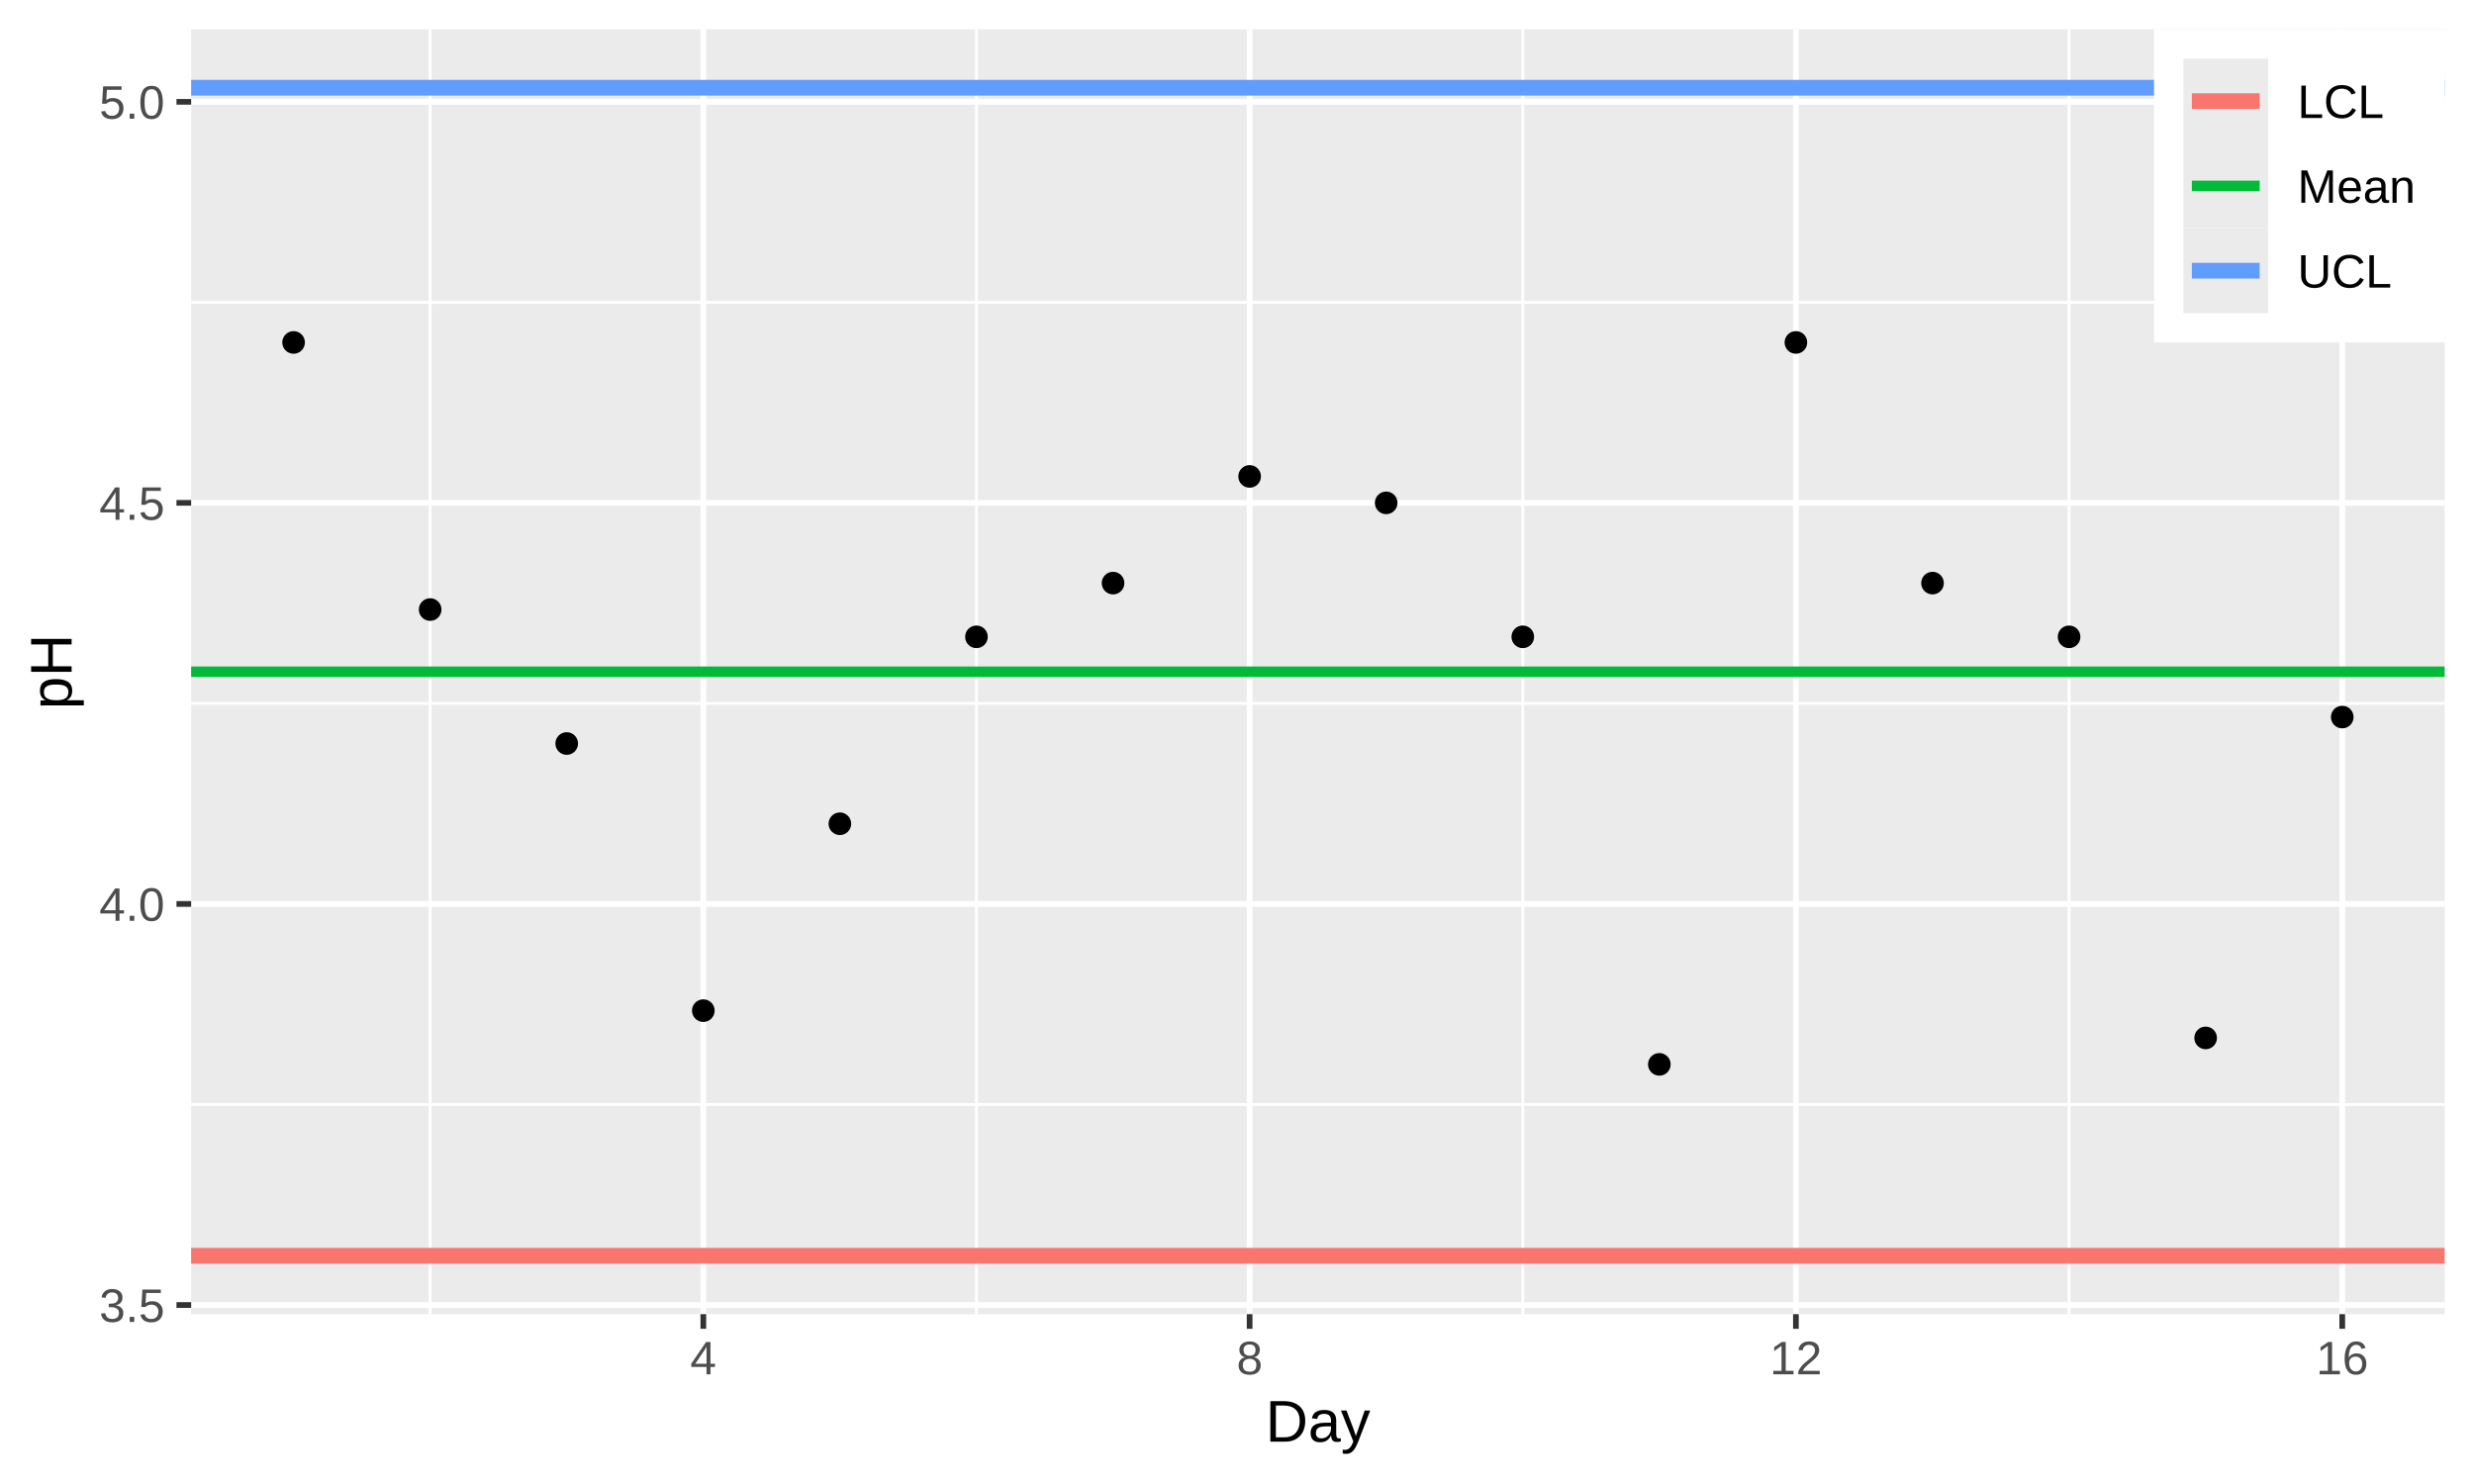
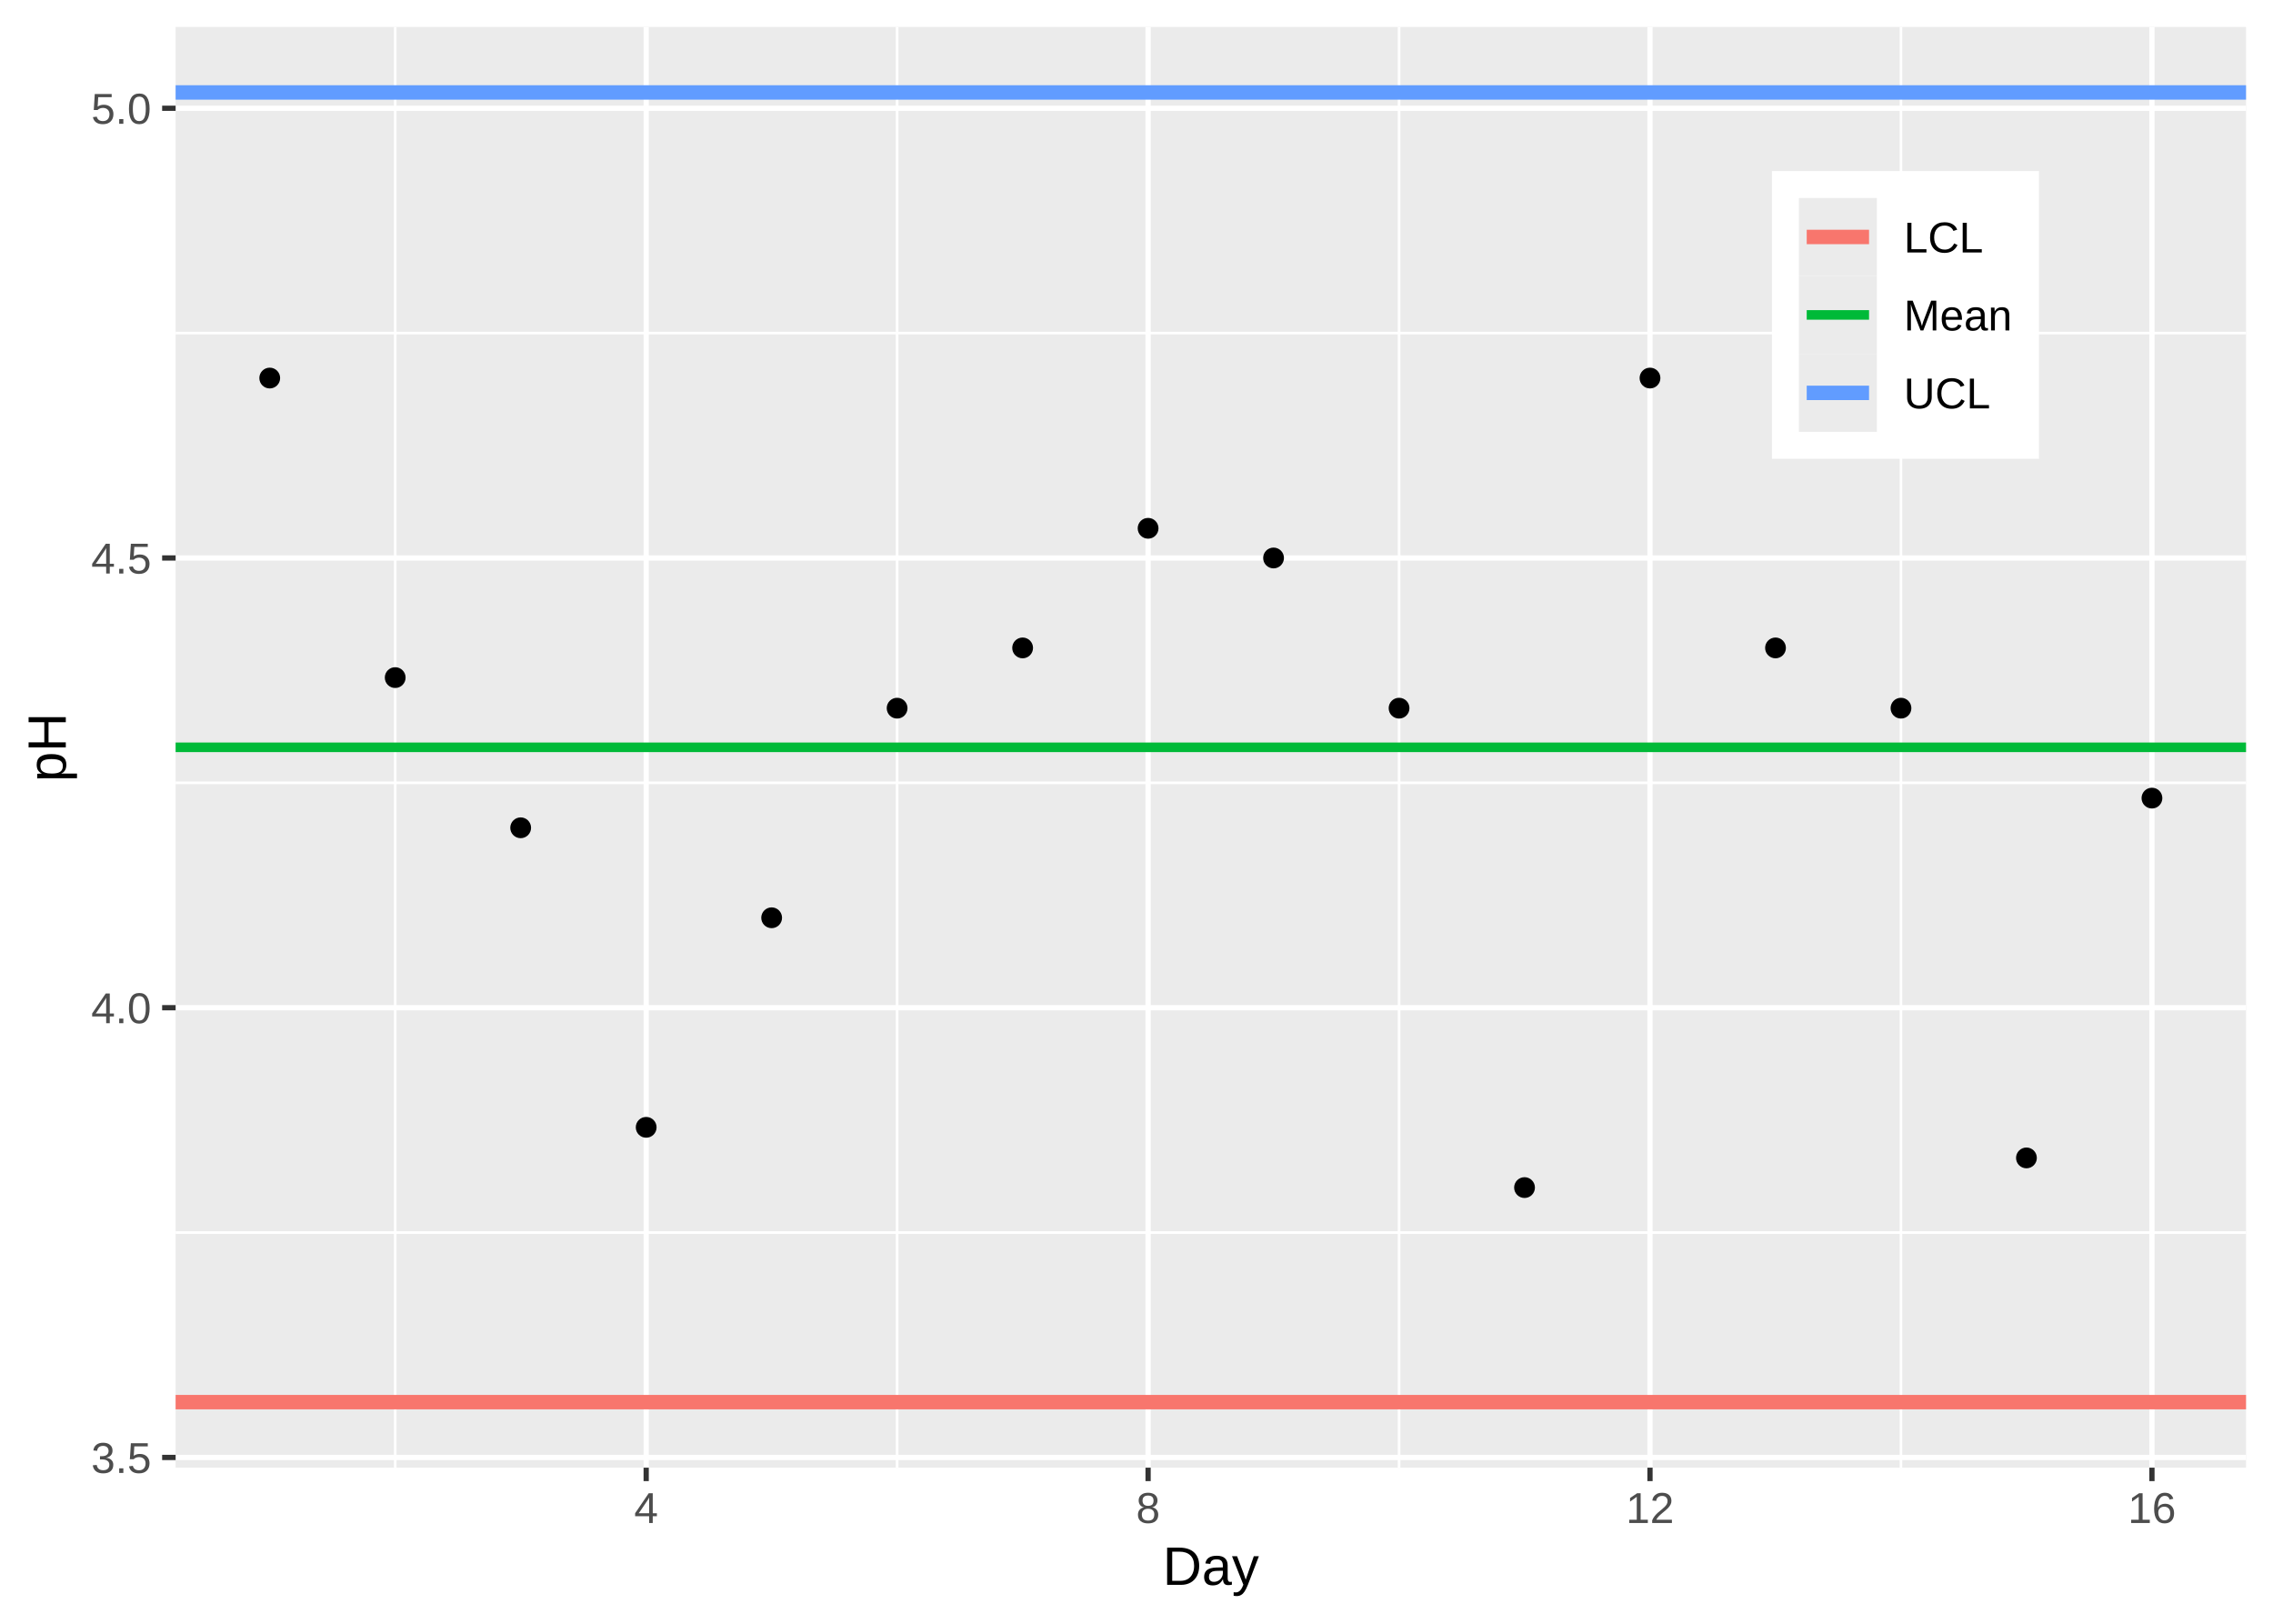
- <svg xmlns="http://www.w3.org/2000/svg" class="svglite" width="504.00pt" height="302.40pt" viewBox="0 0 504.00 302.40">
+ <svg xmlns="http://www.w3.org/2000/svg" class="svglite" width="504.00pt" height="360.01pt" viewBox="0 0 504.00 360.01">
  <defs>
    <style type="text/css">
    .svglite line, .svglite polyline, .svglite polygon, .svglite path, .svglite rect, .svglite circle {
      fill: none;
      stroke: #000000;
      stroke-linecap: round;
      stroke-linejoin: round;
      stroke-miterlimit: 10.00;
    }
    .svglite text {
      white-space: pre;
    }
  </style>
  </defs>
  <rect width="100%" height="100%" style="stroke: none; fill: #FFFFFF;" />
  <defs>
-     <clipPath id="cpMC4wMHw1MDQuMDB8MC4wMHwzMDIuNDA=">
-       <rect x="0.00" y="0.00" width="504.00" height="302.40" />
+     <clipPath id="cpMC4wMHw1MDQuMDB8MC4wMHwzNjAuMDE=">
+       <rect x="0.00" y="0.00" width="504.00" height="360.01" />
    </clipPath>
  </defs>
-   <g clip-path="url(#cpMC4wMHw1MDQuMDB8MC4wMHwzMDIuNDA=)">
-     <rect x="0.00" y="0.00" width="504.00" height="302.40" style="stroke-width: 1.16; stroke: #FFFFFF; fill: #FFFFFF;" />
+   <g clip-path="url(#cpMC4wMHw1MDQuMDB8MC4wMHwzNjAuMDE=)">
+     <rect x="0.00" y="0.00" width="504.00" height="360.01" style="stroke-width: 1.16; stroke: #FFFFFF; fill: #FFFFFF;" />
  </g>
  <defs>
-     <clipPath id="cpMzguOTR8NDk4LjAyfDUuOTh8MjY3Ljc5">
-       <rect x="38.94" y="5.98" width="459.08" height="261.81" />
+     <clipPath id="cpMzguOTR8NDk4LjAyfDUuOTh8MzI1LjM5">
+       <rect x="38.94" y="5.98" width="459.08" height="319.42" />
    </clipPath>
  </defs>
-   <g clip-path="url(#cpMzguOTR8NDk4LjAyfDUuOTh8MjY3Ljc5)">
-     <rect x="38.94" y="5.98" width="459.08" height="261.81" style="stroke-width: 1.16; stroke: none; fill: #EBEBEB;" />
-     <polyline points="38.94,225.07 498.02,225.07 " style="stroke-width: 0.58; stroke: #FFFFFF; stroke-linecap: butt;" />
-     <polyline points="38.94,143.34 498.02,143.34 " style="stroke-width: 0.58; stroke: #FFFFFF; stroke-linecap: butt;" />
-     <polyline points="38.94,61.61 498.02,61.61 " style="stroke-width: 0.58; stroke: #FFFFFF; stroke-linecap: butt;" />
-     <polyline points="87.63,267.79 87.63,5.98 " style="stroke-width: 0.58; stroke: #FFFFFF; stroke-linecap: butt;" />
-     <polyline points="198.92,267.79 198.92,5.98 " style="stroke-width: 0.58; stroke: #FFFFFF; stroke-linecap: butt;" />
-     <polyline points="310.22,267.79 310.22,5.98 " style="stroke-width: 0.58; stroke: #FFFFFF; stroke-linecap: butt;" />
-     <polyline points="421.51,267.79 421.51,5.98 " style="stroke-width: 0.58; stroke: #FFFFFF; stroke-linecap: butt;" />
-     <polyline points="38.94,265.93 498.02,265.93 " style="stroke-width: 1.16; stroke: #FFFFFF; stroke-linecap: butt;" />
-     <polyline points="38.94,184.20 498.02,184.20 " style="stroke-width: 1.16; stroke: #FFFFFF; stroke-linecap: butt;" />
-     <polyline points="38.94,102.47 498.02,102.47 " style="stroke-width: 1.16; stroke: #FFFFFF; stroke-linecap: butt;" />
-     <polyline points="38.94,20.75 498.02,20.75 " style="stroke-width: 1.16; stroke: #FFFFFF; stroke-linecap: butt;" />
-     <polyline points="143.28,267.79 143.28,5.98 " style="stroke-width: 1.16; stroke: #FFFFFF; stroke-linecap: butt;" />
-     <polyline points="254.57,267.79 254.57,5.98 " style="stroke-width: 1.16; stroke: #FFFFFF; stroke-linecap: butt;" />
-     <polyline points="365.86,267.79 365.86,5.98 " style="stroke-width: 1.16; stroke: #FFFFFF; stroke-linecap: butt;" />
-     <polyline points="477.16,267.79 477.16,5.98 " style="stroke-width: 1.16; stroke: #FFFFFF; stroke-linecap: butt;" />
-     <circle cx="59.81" cy="69.78" r="1.95" style="stroke-width: 0.71; fill: #000000;" />
-     <circle cx="87.63" cy="124.21" r="1.95" style="stroke-width: 0.71; fill: #000000;" />
-     <circle cx="115.45" cy="151.51" r="1.95" style="stroke-width: 0.71; fill: #000000;" />
-     <circle cx="143.28" cy="205.94" r="1.95" style="stroke-width: 0.71; fill: #000000;" />
-     <circle cx="171.10" cy="167.86" r="1.95" style="stroke-width: 0.71; fill: #000000;" />
-     <circle cx="198.92" cy="129.77" r="1.95" style="stroke-width: 0.71; fill: #000000;" />
-     <circle cx="226.75" cy="118.82" r="1.95" style="stroke-width: 0.71; fill: #000000;" />
-     <circle cx="254.57" cy="97.08" r="1.95" style="stroke-width: 0.71; fill: #000000;" />
-     <circle cx="282.39" cy="102.47" r="1.95" style="stroke-width: 0.71; fill: #000000;" />
-     <circle cx="310.22" cy="129.77" r="1.95" style="stroke-width: 0.71; fill: #000000;" />
-     <circle cx="338.04" cy="216.89" r="1.95" style="stroke-width: 0.71; fill: #000000;" />
-     <circle cx="365.86" cy="69.78" r="1.95" style="stroke-width: 0.71; fill: #000000;" />
-     <circle cx="393.69" cy="118.82" r="1.95" style="stroke-width: 0.71; fill: #000000;" />
-     <circle cx="421.51" cy="129.77" r="1.95" style="stroke-width: 0.71; fill: #000000;" />
-     <circle cx="449.33" cy="211.50" r="1.95" style="stroke-width: 0.71; fill: #000000;" />
-     <circle cx="477.16" cy="146.12" r="1.95" style="stroke-width: 0.71; fill: #000000;" />
-     <line x1="38.94" y1="136.88" x2="498.02" y2="136.88" style="stroke-width: 2.13; stroke: #00BA38; stroke-linecap: butt;" />
-     <line x1="38.94" y1="255.89" x2="498.02" y2="255.89" style="stroke-width: 3.20; stroke: #F8766D; stroke-linecap: butt;" />
-     <line x1="38.94" y1="17.88" x2="498.02" y2="17.88" style="stroke-width: 3.20; stroke: #619CFF; stroke-linecap: butt;" />
+   <g clip-path="url(#cpMzguOTR8NDk4LjAyfDUuOTh8MzI1LjM5)">
+     <rect x="38.94" y="5.98" width="459.08" height="319.42" style="stroke-width: 1.16; stroke: none; fill: #EBEBEB;" />
+     <polyline points="38.94,273.27 498.02,273.27 " style="stroke-width: 0.58; stroke: #FFFFFF; stroke-linecap: butt;" />
+     <polyline points="38.94,173.56 498.02,173.56 " style="stroke-width: 0.58; stroke: #FFFFFF; stroke-linecap: butt;" />
+     <polyline points="38.94,73.85 498.02,73.85 " style="stroke-width: 0.58; stroke: #FFFFFF; stroke-linecap: butt;" />
+     <polyline points="87.63,325.39 87.63,5.98 " style="stroke-width: 0.58; stroke: #FFFFFF; stroke-linecap: butt;" />
+     <polyline points="198.92,325.39 198.92,5.98 " style="stroke-width: 0.58; stroke: #FFFFFF; stroke-linecap: butt;" />
+     <polyline points="310.22,325.39 310.22,5.98 " style="stroke-width: 0.58; stroke: #FFFFFF; stroke-linecap: butt;" />
+     <polyline points="421.51,325.39 421.51,5.98 " style="stroke-width: 0.58; stroke: #FFFFFF; stroke-linecap: butt;" />
+     <polyline points="38.94,323.13 498.02,323.13 " style="stroke-width: 1.16; stroke: #FFFFFF; stroke-linecap: butt;" />
+     <polyline points="38.94,223.42 498.02,223.42 " style="stroke-width: 1.16; stroke: #FFFFFF; stroke-linecap: butt;" />
+     <polyline points="38.94,123.71 498.02,123.71 " style="stroke-width: 1.16; stroke: #FFFFFF; stroke-linecap: butt;" />
+     <polyline points="38.94,24.00 498.02,24.00 " style="stroke-width: 1.16; stroke: #FFFFFF; stroke-linecap: butt;" />
+     <polyline points="143.28,325.39 143.28,5.98 " style="stroke-width: 1.16; stroke: #FFFFFF; stroke-linecap: butt;" />
+     <polyline points="254.57,325.39 254.57,5.98 " style="stroke-width: 1.16; stroke: #FFFFFF; stroke-linecap: butt;" />
+     <polyline points="365.86,325.39 365.86,5.98 " style="stroke-width: 1.16; stroke: #FFFFFF; stroke-linecap: butt;" />
+     <polyline points="477.16,325.39 477.16,5.98 " style="stroke-width: 1.16; stroke: #FFFFFF; stroke-linecap: butt;" />
+     <circle cx="59.81" cy="83.82" r="1.95" style="stroke-width: 0.71; fill: #000000;" />
+     <circle cx="87.63" cy="150.23" r="1.95" style="stroke-width: 0.71; fill: #000000;" />
+     <circle cx="115.45" cy="183.53" r="1.95" style="stroke-width: 0.71; fill: #000000;" />
+     <circle cx="143.28" cy="249.94" r="1.95" style="stroke-width: 0.71; fill: #000000;" />
+     <circle cx="171.10" cy="203.48" r="1.95" style="stroke-width: 0.71; fill: #000000;" />
+     <circle cx="198.92" cy="157.01" r="1.95" style="stroke-width: 0.71; fill: #000000;" />
+     <circle cx="226.75" cy="143.65" r="1.95" style="stroke-width: 0.71; fill: #000000;" />
+     <circle cx="254.57" cy="117.13" r="1.95" style="stroke-width: 0.71; fill: #000000;" />
+     <circle cx="282.39" cy="123.71" r="1.95" style="stroke-width: 0.71; fill: #000000;" />
+     <circle cx="310.22" cy="157.01" r="1.95" style="stroke-width: 0.71; fill: #000000;" />
+     <circle cx="338.04" cy="263.30" r="1.95" style="stroke-width: 0.71; fill: #000000;" />
+     <circle cx="365.86" cy="83.82" r="1.95" style="stroke-width: 0.71; fill: #000000;" />
+     <circle cx="393.69" cy="143.65" r="1.95" style="stroke-width: 0.71; fill: #000000;" />
+     <circle cx="421.51" cy="157.01" r="1.95" style="stroke-width: 0.71; fill: #000000;" />
+     <circle cx="449.33" cy="256.72" r="1.95" style="stroke-width: 0.71; fill: #000000;" />
+     <circle cx="477.16" cy="176.95" r="1.95" style="stroke-width: 0.71; fill: #000000;" />
+     <line x1="38.94" y1="165.69" x2="498.02" y2="165.69" style="stroke-width: 2.13; stroke: #00BA38; stroke-linecap: butt;" />
+     <line x1="38.94" y1="310.87" x2="498.02" y2="310.87" style="stroke-width: 3.20; stroke: #F8766D; stroke-linecap: butt;" />
+     <line x1="38.94" y1="20.50" x2="498.02" y2="20.50" style="stroke-width: 3.20; stroke: #619CFF; stroke-linecap: butt;" />
  </g>
-   <g clip-path="url(#cpMC4wMHw1MDQuMDB8MC4wMHwzMDIuNDA=)">
-     <text x="33.56" y="269.37" text-anchor="end" style="font-size: 9.60px;fill: #4D4D4D; font-family: &quot;Arial&quot;;" textLength="13.33px" lengthAdjust="spacingAndGlyphs">3.5</text>
-     <text x="33.56" y="187.64" text-anchor="end" style="font-size: 9.60px;fill: #4D4D4D; font-family: &quot;Arial&quot;;" textLength="13.33px" lengthAdjust="spacingAndGlyphs">4.0</text>
-     <text x="33.56" y="105.92" text-anchor="end" style="font-size: 9.60px;fill: #4D4D4D; font-family: &quot;Arial&quot;;" textLength="13.33px" lengthAdjust="spacingAndGlyphs">4.5</text>
-     <text x="33.56" y="24.19" text-anchor="end" style="font-size: 9.60px;fill: #4D4D4D; font-family: &quot;Arial&quot;;" textLength="13.33px" lengthAdjust="spacingAndGlyphs">5.0</text>
-     <polyline points="35.95,265.93 38.94,265.93 " style="stroke-width: 1.16; stroke: #333333; stroke-linecap: butt;" />
-     <polyline points="35.95,184.20 38.94,184.20 " style="stroke-width: 1.16; stroke: #333333; stroke-linecap: butt;" />
-     <polyline points="35.95,102.47 38.94,102.47 " style="stroke-width: 1.16; stroke: #333333; stroke-linecap: butt;" />
-     <polyline points="35.95,20.75 38.94,20.75 " style="stroke-width: 1.16; stroke: #333333; stroke-linecap: butt;" />
-     <polyline points="143.28,270.77 143.28,267.79 " style="stroke-width: 1.16; stroke: #333333; stroke-linecap: butt;" />
-     <polyline points="254.57,270.77 254.57,267.79 " style="stroke-width: 1.16; stroke: #333333; stroke-linecap: butt;" />
-     <polyline points="365.86,270.77 365.86,267.79 " style="stroke-width: 1.16; stroke: #333333; stroke-linecap: butt;" />
-     <polyline points="477.16,270.77 477.16,267.79 " style="stroke-width: 1.16; stroke: #333333; stroke-linecap: butt;" />
-     <text x="143.28" y="280.05" text-anchor="middle" style="font-size: 9.60px;fill: #4D4D4D; font-family: &quot;Arial&quot;;" textLength="5.34px" lengthAdjust="spacingAndGlyphs">4</text>
-     <text x="254.57" y="280.05" text-anchor="middle" style="font-size: 9.60px;fill: #4D4D4D; font-family: &quot;Arial&quot;;" textLength="5.34px" lengthAdjust="spacingAndGlyphs">8</text>
-     <text x="365.86" y="280.05" text-anchor="middle" style="font-size: 9.60px;fill: #4D4D4D; font-family: &quot;Arial&quot;;" textLength="10.67px" lengthAdjust="spacingAndGlyphs">12</text>
-     <text x="477.16" y="280.05" text-anchor="middle" style="font-size: 9.60px;fill: #4D4D4D; font-family: &quot;Arial&quot;;" textLength="10.67px" lengthAdjust="spacingAndGlyphs">16</text>
-     <text x="268.48" y="293.77" text-anchor="middle" style="font-size: 12.00px; font-family: &quot;Arial&quot;;" textLength="21.34px" lengthAdjust="spacingAndGlyphs">Day</text>
-     <text transform="translate(14.59,136.88) rotate(-90)" text-anchor="middle" style="font-size: 12.00px; font-family: &quot;Arial&quot;;" textLength="15.34px" lengthAdjust="spacingAndGlyphs">pH</text>
-     <rect x="438.81" y="5.98" width="59.21" height="63.80" style="stroke-width: 1.16; stroke: none; fill: #FFFFFF;" />
-     <rect x="444.79" y="11.96" width="17.28" height="17.28" style="stroke-width: 1.16; stroke: none; fill: #EBEBEB;" />
-     <line x1="446.52" y1="20.60" x2="460.34" y2="20.60" style="stroke-width: 3.20; stroke: #F8766D; stroke-linecap: butt;" />
-     <rect x="444.79" y="29.24" width="17.28" height="17.28" style="stroke-width: 1.16; stroke: none; fill: #EBEBEB;" />
-     <line x1="446.52" y1="37.88" x2="460.34" y2="37.88" style="stroke-width: 2.13; stroke: #00BA38; stroke-linecap: butt;" />
-     <rect x="444.79" y="46.52" width="17.28" height="17.28" style="stroke-width: 1.16; stroke: none; fill: #EBEBEB;" />
-     <line x1="446.52" y1="55.16" x2="460.34" y2="55.16" style="stroke-width: 3.20; stroke: #619CFF; stroke-linecap: butt;" />
-     <text x="468.05" y="24.04" style="font-size: 9.60px; font-family: &quot;Arial&quot;;" textLength="17.60px" lengthAdjust="spacingAndGlyphs">LCL</text>
-     <text x="468.05" y="41.32" style="font-size: 9.60px; font-family: &quot;Arial&quot;;" textLength="24.00px" lengthAdjust="spacingAndGlyphs">Mean</text>
-     <text x="468.05" y="58.60" style="font-size: 9.60px; font-family: &quot;Arial&quot;;" textLength="19.19px" lengthAdjust="spacingAndGlyphs">UCL</text>
+   <g clip-path="url(#cpMC4wMHw1MDQuMDB8MC4wMHwzNjAuMDE=)">
+     <text x="33.56" y="326.57" text-anchor="end" style="font-size: 9.60px;fill: #4D4D4D; font-family: &quot;Arial&quot;;" textLength="13.33px" lengthAdjust="spacingAndGlyphs">3.5</text>
+     <text x="33.56" y="226.86" text-anchor="end" style="font-size: 9.60px;fill: #4D4D4D; font-family: &quot;Arial&quot;;" textLength="13.33px" lengthAdjust="spacingAndGlyphs">4.0</text>
+     <text x="33.56" y="127.15" text-anchor="end" style="font-size: 9.60px;fill: #4D4D4D; font-family: &quot;Arial&quot;;" textLength="13.33px" lengthAdjust="spacingAndGlyphs">4.5</text>
+     <text x="33.56" y="27.44" text-anchor="end" style="font-size: 9.60px;fill: #4D4D4D; font-family: &quot;Arial&quot;;" textLength="13.33px" lengthAdjust="spacingAndGlyphs">5.0</text>
+     <polyline points="35.95,323.13 38.94,323.13 " style="stroke-width: 1.16; stroke: #333333; stroke-linecap: butt;" />
+     <polyline points="35.95,223.42 38.94,223.42 " style="stroke-width: 1.16; stroke: #333333; stroke-linecap: butt;" />
+     <polyline points="35.95,123.71 38.94,123.71 " style="stroke-width: 1.16; stroke: #333333; stroke-linecap: butt;" />
+     <polyline points="35.95,24.00 38.94,24.00 " style="stroke-width: 1.16; stroke: #333333; stroke-linecap: butt;" />
+     <polyline points="143.28,328.38 143.28,325.39 " style="stroke-width: 1.16; stroke: #333333; stroke-linecap: butt;" />
+     <polyline points="254.57,328.38 254.57,325.39 " style="stroke-width: 1.16; stroke: #333333; stroke-linecap: butt;" />
+     <polyline points="365.86,328.38 365.86,325.39 " style="stroke-width: 1.16; stroke: #333333; stroke-linecap: butt;" />
+     <polyline points="477.16,328.38 477.16,325.39 " style="stroke-width: 1.16; stroke: #333333; stroke-linecap: butt;" />
+     <text x="143.28" y="337.66" text-anchor="middle" style="font-size: 9.60px;fill: #4D4D4D; font-family: &quot;Arial&quot;;" textLength="5.34px" lengthAdjust="spacingAndGlyphs">4</text>
+     <text x="254.57" y="337.66" text-anchor="middle" style="font-size: 9.60px;fill: #4D4D4D; font-family: &quot;Arial&quot;;" textLength="5.34px" lengthAdjust="spacingAndGlyphs">8</text>
+     <text x="365.86" y="337.66" text-anchor="middle" style="font-size: 9.60px;fill: #4D4D4D; font-family: &quot;Arial&quot;;" textLength="10.67px" lengthAdjust="spacingAndGlyphs">12</text>
+     <text x="477.16" y="337.66" text-anchor="middle" style="font-size: 9.60px;fill: #4D4D4D; font-family: &quot;Arial&quot;;" textLength="10.67px" lengthAdjust="spacingAndGlyphs">16</text>
+     <text x="268.48" y="351.38" text-anchor="middle" style="font-size: 12.00px; font-family: &quot;Arial&quot;;" textLength="21.34px" lengthAdjust="spacingAndGlyphs">Day</text>
+     <text transform="translate(14.59,165.69) rotate(-90)" text-anchor="middle" style="font-size: 12.00px; font-family: &quot;Arial&quot;;" textLength="15.34px" lengthAdjust="spacingAndGlyphs">pH</text>
+     <rect x="392.90" y="37.92" width="59.21" height="63.80" style="stroke-width: 1.16; stroke: none; fill: #FFFFFF;" />
+     <rect x="398.88" y="43.90" width="17.28" height="17.28" style="stroke-width: 1.16; stroke: none; fill: #EBEBEB;" />
+     <line x1="400.61" y1="52.54" x2="414.43" y2="52.54" style="stroke-width: 3.20; stroke: #F8766D; stroke-linecap: butt;" />
+     <rect x="398.88" y="61.18" width="17.28" height="17.28" style="stroke-width: 1.16; stroke: none; fill: #EBEBEB;" />
+     <line x1="400.61" y1="69.82" x2="414.43" y2="69.82" style="stroke-width: 2.13; stroke: #00BA38; stroke-linecap: butt;" />
+     <rect x="398.88" y="78.46" width="17.28" height="17.28" style="stroke-width: 1.16; stroke: none; fill: #EBEBEB;" />
+     <line x1="400.61" y1="87.10" x2="414.43" y2="87.10" style="stroke-width: 3.20; stroke: #619CFF; stroke-linecap: butt;" />
+     <text x="422.14" y="55.98" style="font-size: 9.60px; font-family: &quot;Arial&quot;;" textLength="17.60px" lengthAdjust="spacingAndGlyphs">LCL</text>
+     <text x="422.14" y="73.26" style="font-size: 9.60px; font-family: &quot;Arial&quot;;" textLength="24.00px" lengthAdjust="spacingAndGlyphs">Mean</text>
+     <text x="422.14" y="90.54" style="font-size: 9.60px; font-family: &quot;Arial&quot;;" textLength="19.19px" lengthAdjust="spacingAndGlyphs">UCL</text>
  </g>
</svg>
